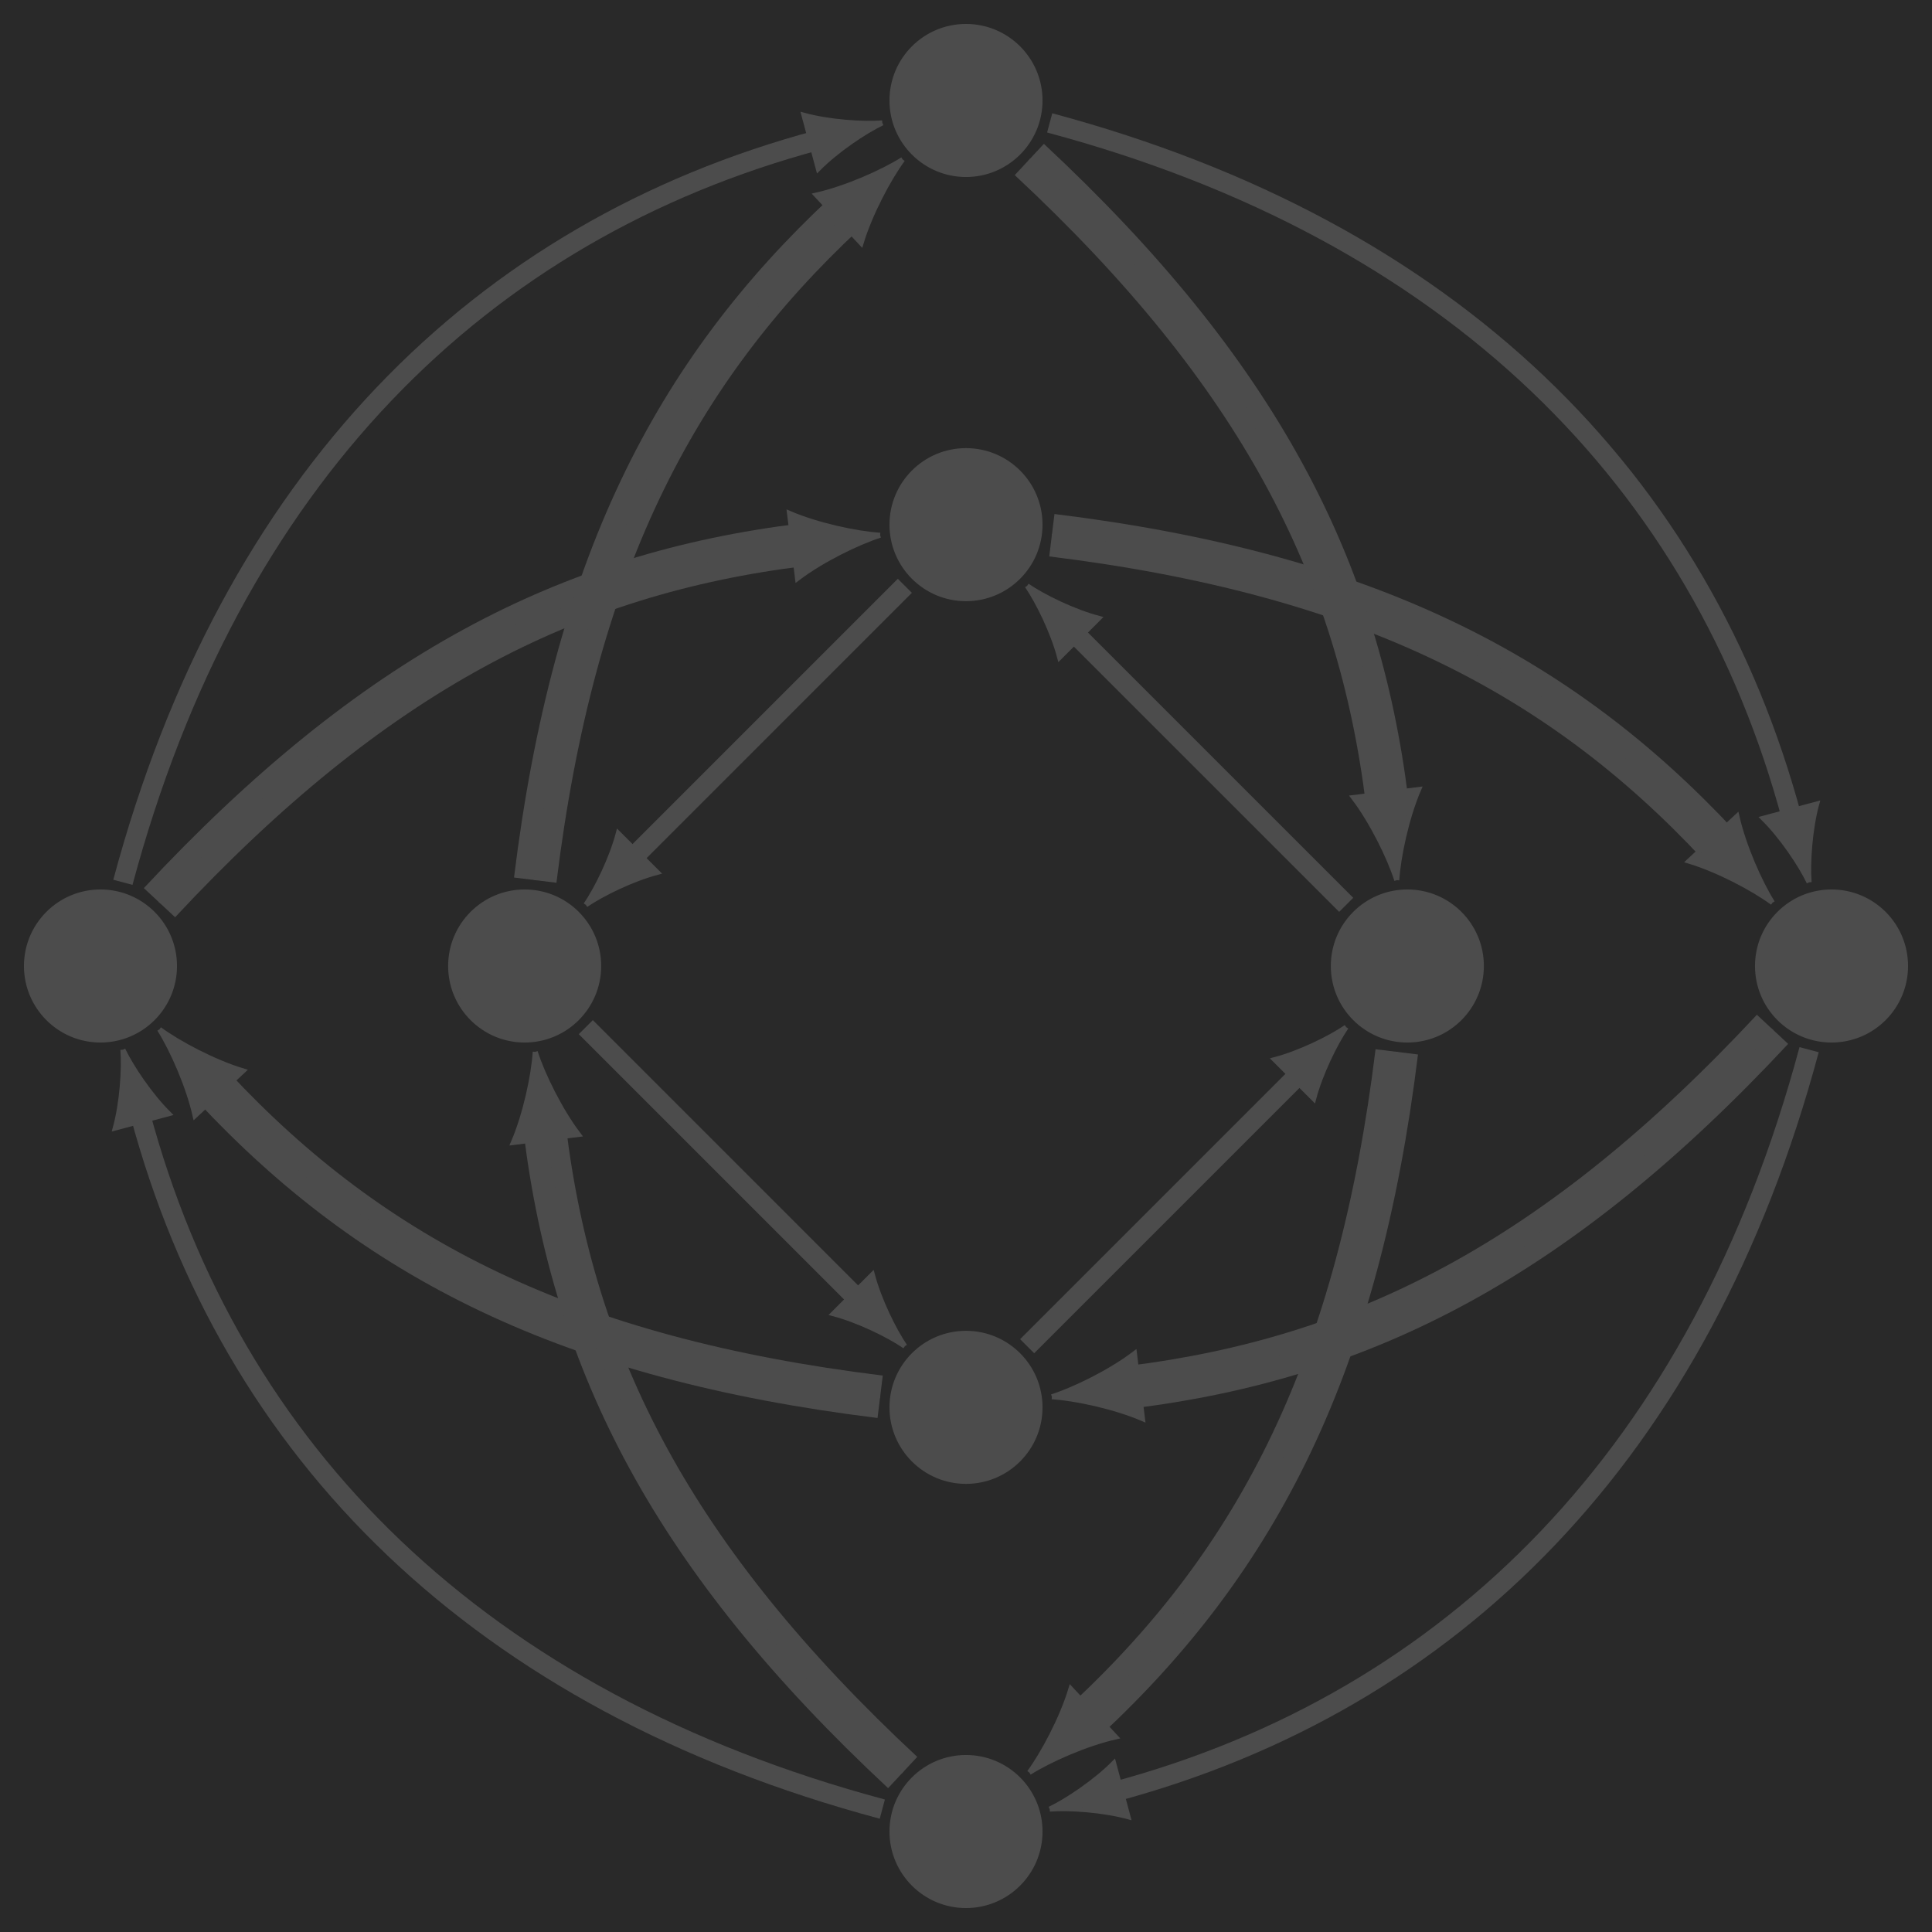
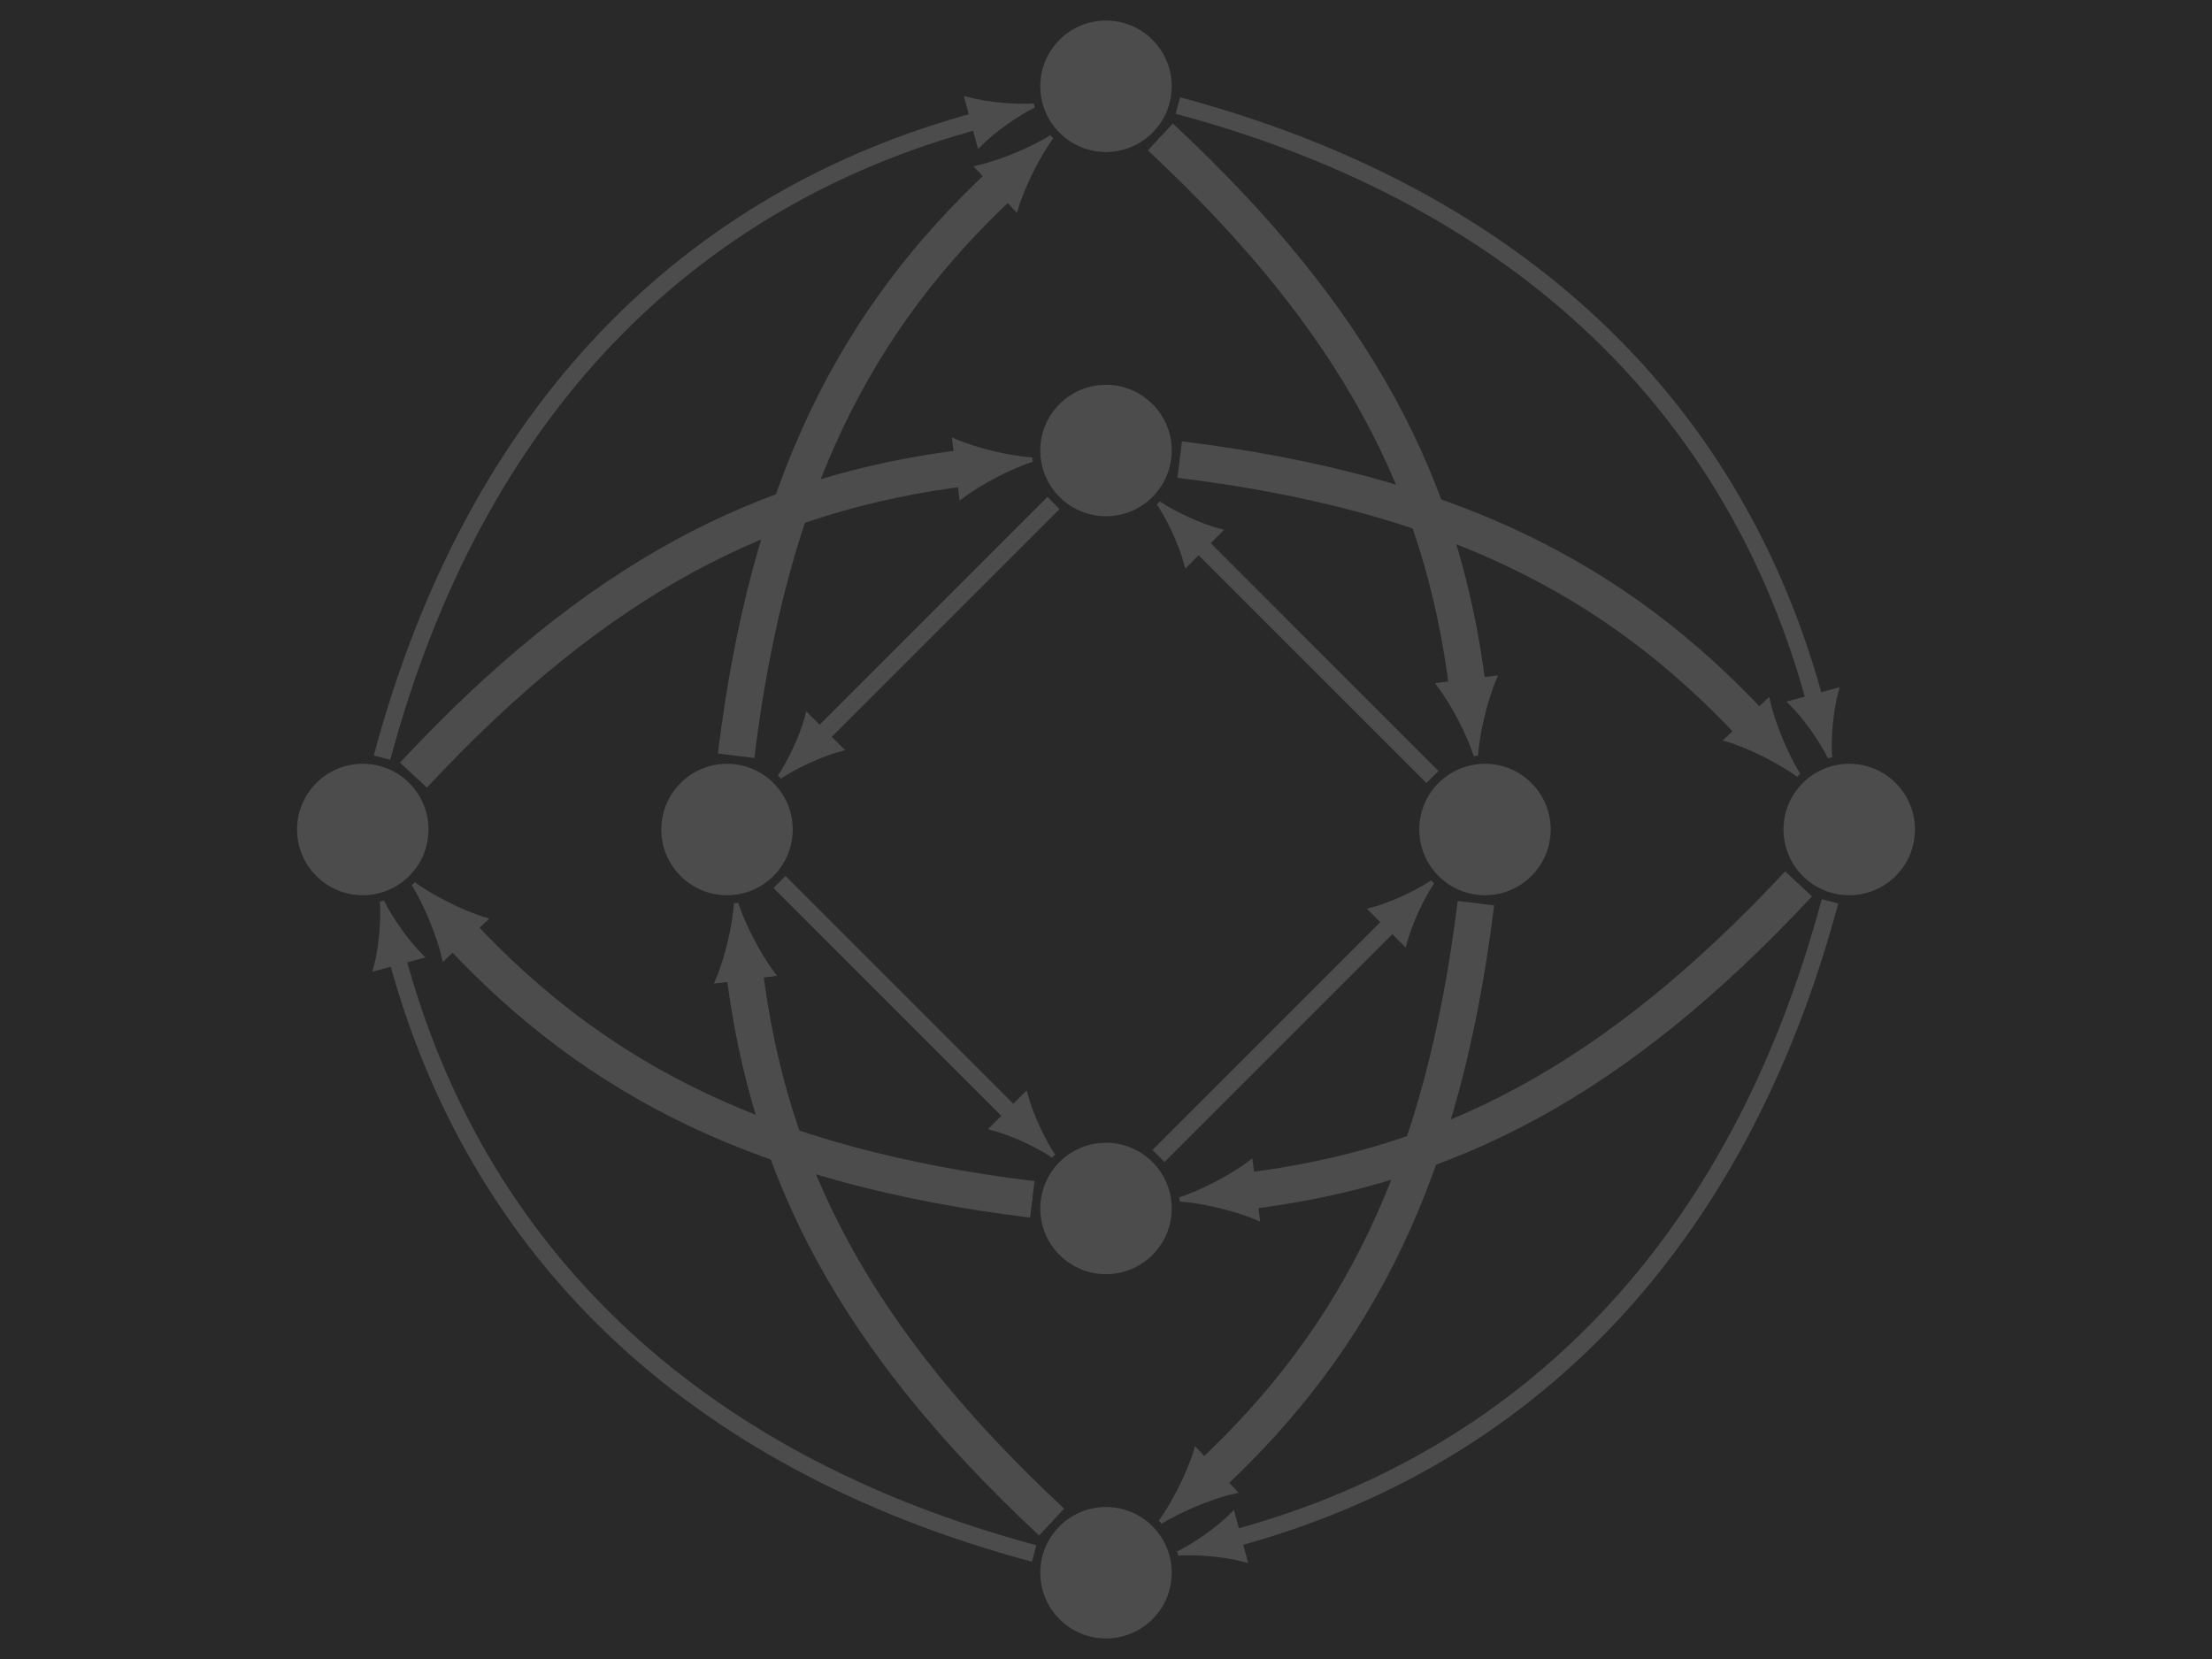
- <svg xmlns="http://www.w3.org/2000/svg" width="1200" height="1200" id="svg3244" version="1.1">
+ <svg xmlns="http://www.w3.org/2000/svg" width="1600" height="1200" id="svg3244" version="1.1">
  <defs id="defs3246" />
  <g id="layer2" transform="translate(0,176)">
-     <rect style="fill:#292929;fill-opacity:1;fill-rule:evenodd;stroke:#000000;stroke-width:1.202px;stroke-linecap:butt;stroke-linejoin:miter;stroke-opacity:1" id="rect3222" width="1323.278" height="1282.612" x="-46.11" y="-234.683" />
+     <rect style="fill:#292929;fill-opacity:1;fill-rule:evenodd;stroke:#000000;stroke-width:1.371px;stroke-linecap:butt;stroke-linejoin:miter;stroke-opacity:1" id="rect3222" width="1722.37" height="1282.443" x="-61.185" y="-234.599" />
  </g>
  <g id="layer1" transform="translate(0,775)">
-     <g transform="matrix(3.098176,0,0,-3.098176,-445.8606,1306.969)" id="g4053" style="stroke:#4c4c4c;stroke-opacity:1">
+     <g transform="matrix(3.098176,0,0,-3.098176,-245.8606,1306.969)" id="g4053" style="stroke:#4c4c4c;stroke-opacity:1">
      <g transform="translate(337.573,651.856)" id="g4055" style="stroke:#4c4c4c;stroke-opacity:1">
        <g id="g4057" style="stroke:#4c4c4c;stroke-opacity:1">
          <g id="g4059" style="stroke:#4c4c4c;stroke-opacity:1">
            <g id="g4061" style="stroke:#4c4c4c;stroke-opacity:1">
              <g id="g4063" style="stroke:#4c4c4c;stroke-opacity:1">
                <path id="path4065" style="fill:#4c4c4c;fill-opacity:1;fill-rule:nonzero;stroke:#4c4c4c;stroke-width:0.797;stroke-linecap:butt;stroke-linejoin:miter;stroke-miterlimit:10;stroke-opacity:1;stroke-dasharray:none" d="M 14.944,0 C 14.944,8.254 8.254,14.944 0,14.944 -8.254,14.944 -14.944,8.254 -14.944,0 c 0,-8.254 6.691,-14.944 14.944,-14.944 8.254,0 14.944,6.691 14.944,14.944 z" />
              </g>
              <g transform="translate(-4.053,-2.317)" id="g4067" style="stroke:#4c4c4c;stroke-opacity:1">
                <g id="g4069" style="stroke:#4c4c4c;stroke-opacity:1">
                  <g transform="translate(-333.52,-649.539)" id="g4071" style="stroke:#4c4c4c;stroke-opacity:1">
                    <g transform="translate(333.52,649.539)" id="g4077" style="stroke:#4c4c4c;stroke-opacity:1" />
                  </g>
                </g>
                <g transform="translate(4.053,2.317)" id="g4079" style="stroke:#4c4c4c;stroke-opacity:1" />
              </g>
            </g>
            <g id="g4081" style="stroke:#4c4c4c;stroke-opacity:1">
              <g id="g4083" style="stroke:#4c4c4c;stroke-opacity:1">
                <path id="path4085" style="fill:#4c4c4c;fill-opacity:1;fill-rule:nonzero;stroke:#4c4c4c;stroke-width:0.797;stroke-linecap:butt;stroke-linejoin:miter;stroke-miterlimit:10;stroke-opacity:1;stroke-dasharray:none" d="m 14.944,-85.04 c 0,8.254 -6.691,14.944 -14.944,14.944 -8.254,0 -14.944,-6.691 -14.944,-14.944 0,-8.254 6.691,-14.944 14.944,-14.944 8.254,0 14.944,6.691 14.944,14.944 z" />
              </g>
              <g transform="translate(-2.491,-88.25)" id="g4087" style="stroke:#4c4c4c;stroke-opacity:1">
                <g id="g4089" style="stroke:#4c4c4c;stroke-opacity:1">
                  <g transform="translate(-335.082,-563.606)" id="g4091" style="stroke:#4c4c4c;stroke-opacity:1">
                    <g transform="translate(335.082,563.606)" id="g4097" style="stroke:#4c4c4c;stroke-opacity:1" />
                  </g>
                </g>
                <g transform="translate(2.491,88.25)" id="g4099" style="stroke:#4c4c4c;stroke-opacity:1" />
              </g>
            </g>
            <g id="g4101" style="stroke:#4c4c4c;stroke-opacity:1">
              <g id="g4103" style="stroke:#4c4c4c;stroke-opacity:1">
                <path id="path4105" style="fill:#4c4c4c;fill-opacity:1;fill-rule:nonzero;stroke:#4c4c4c;stroke-width:0.797;stroke-linecap:butt;stroke-linejoin:miter;stroke-miterlimit:10;stroke-opacity:1;stroke-dasharray:none" d="m -73.535,-173.52 c 0,8.254 -6.691,14.944 -14.944,14.944 -8.254,0 -14.944,-6.691 -14.944,-14.944 0,-8.254 6.691,-14.944 14.944,-14.944 8.254,0 14.944,6.691 14.944,14.944 z" />
              </g>
              <g transform="translate(-90.195,-176.804)" id="g4107" style="stroke:#4c4c4c;stroke-opacity:1">
                <g id="g4109" style="stroke:#4c4c4c;stroke-opacity:1">
                  <g transform="translate(-247.378,-475.052)" id="g4111" style="stroke:#4c4c4c;stroke-opacity:1">
                    <g transform="translate(247.378,475.052)" id="g4117" style="stroke:#4c4c4c;stroke-opacity:1" />
                  </g>
                </g>
                <g transform="translate(90.195,176.804)" id="g4119" style="stroke:#4c4c4c;stroke-opacity:1" />
              </g>
            </g>
            <g id="g4121" style="stroke:#4c4c4c;stroke-opacity:1">
              <g id="g4123" style="stroke:#4c4c4c;stroke-opacity:1">
                <path id="path4125" style="fill:#4c4c4c;fill-opacity:1;fill-rule:nonzero;stroke:#4c4c4c;stroke-width:0.797;stroke-linecap:butt;stroke-linejoin:miter;stroke-miterlimit:10;stroke-opacity:1;stroke-dasharray:none" d="m -158.576,-173.52 c 0,8.254 -6.691,14.944 -14.944,14.944 -8.254,0 -14.944,-6.691 -14.944,-14.944 0,-8.254 6.691,-14.944 14.944,-14.944 8.254,0 14.944,6.691 14.944,14.944 z" />
              </g>
              <g transform="translate(-178.089,-176.604)" id="g4127" style="stroke:#4c4c4c;stroke-opacity:1">
                <g id="g4129" style="stroke:#4c4c4c;stroke-opacity:1">
                  <g transform="translate(-159.484,-475.252)" id="g4131" style="stroke:#4c4c4c;stroke-opacity:1">
                    <g transform="translate(159.484,475.252)" id="g4141" style="stroke:#4c4c4c;stroke-opacity:1" />
                  </g>
                </g>
                <g transform="translate(178.089,176.604)" id="g4143" style="stroke:#4c4c4c;stroke-opacity:1" />
              </g>
            </g>
            <g id="g4145" style="stroke:#4c4c4c;stroke-opacity:1">
              <g id="g4147" style="stroke:#4c4c4c;stroke-opacity:1">
                <path id="path4149" style="fill:#4c4c4c;fill-opacity:1;fill-rule:nonzero;stroke:#4c4c4c;stroke-width:0.797;stroke-linecap:butt;stroke-linejoin:miter;stroke-miterlimit:10;stroke-opacity:1;stroke-dasharray:none" d="m 14.944,-262 c 0,8.254 -6.691,14.944 -14.944,14.944 -8.254,0 -14.944,-6.691 -14.944,-14.944 0,-8.254 6.691,-14.944 14.944,-14.944 8.254,0 14.944,6.691 14.944,14.944 z" />
              </g>
              <g transform="translate(-3.951,-266.051)" id="g4151" style="stroke:#4c4c4c;stroke-opacity:1">
                <g id="g4153" style="stroke:#4c4c4c;stroke-opacity:1">
                  <g transform="translate(-333.622,-385.805)" id="g4155" style="stroke:#4c4c4c;stroke-opacity:1">
                    <g transform="translate(333.622,385.805)" id="g4165" style="stroke:#4c4c4c;stroke-opacity:1" />
                  </g>
                </g>
                <g transform="translate(3.951,266.051)" id="g4167" style="stroke:#4c4c4c;stroke-opacity:1" />
              </g>
            </g>
            <g id="g4169" style="stroke:#4c4c4c;stroke-opacity:1">
              <g id="g4171" style="stroke:#4c4c4c;stroke-opacity:1">
                <path id="path4173" style="fill:#4c4c4c;fill-opacity:1;fill-rule:nonzero;stroke:#4c4c4c;stroke-width:0.797;stroke-linecap:butt;stroke-linejoin:miter;stroke-miterlimit:10;stroke-opacity:1;stroke-dasharray:none" d="m 14.944,-347.04 c 0,8.254 -6.691,14.944 -14.944,14.944 -8.254,0 -14.944,-6.691 -14.944,-14.944 0,-8.254 6.691,-14.944 14.944,-14.944 8.254,0 14.944,6.691 14.944,14.944 z" />
              </g>
              <g transform="translate(-4.053,-349.353)" id="g4175" style="stroke:#4c4c4c;stroke-opacity:1">
                <g id="g4177" style="stroke:#4c4c4c;stroke-opacity:1">
                  <g transform="translate(-333.52,-302.503)" id="g4179" style="stroke:#4c4c4c;stroke-opacity:1">
                    <g transform="translate(333.52,302.503)" id="g4185" style="stroke:#4c4c4c;stroke-opacity:1" />
                  </g>
                </g>
                <g transform="translate(4.053,349.353)" id="g4187" style="stroke:#4c4c4c;stroke-opacity:1" />
              </g>
            </g>
            <g id="g4189" style="stroke:#4c4c4c;stroke-opacity:1">
              <g id="g4191" style="stroke:#4c4c4c;stroke-opacity:1">
                <path id="path4193" style="fill:#4c4c4c;fill-opacity:1;fill-rule:nonzero;stroke:#4c4c4c;stroke-width:0.797;stroke-linecap:butt;stroke-linejoin:miter;stroke-miterlimit:10;stroke-opacity:1;stroke-dasharray:none" d="m 103.424,-173.52 c 0,8.254 -6.691,14.944 -14.944,14.944 -8.254,0 -14.944,-6.691 -14.944,-14.944 0,-8.254 6.691,-14.944 14.944,-14.944 8.254,0 14.944,6.691 14.944,14.944 z" />
              </g>
              <g transform="translate(84.527,-177.573)" id="g4195" style="stroke:#4c4c4c;stroke-opacity:1">
                <g id="g4197" style="stroke:#4c4c4c;stroke-opacity:1">
                  <g transform="translate(-422.1,-474.283)" id="g4199" style="stroke:#4c4c4c;stroke-opacity:1">
                    <g transform="translate(422.1,474.283)" id="g4209" style="stroke:#4c4c4c;stroke-opacity:1" />
                  </g>
                </g>
                <g transform="translate(-84.527,177.573)" id="g4211" style="stroke:#4c4c4c;stroke-opacity:1" />
              </g>
            </g>
            <g id="g4213" style="stroke:#4c4c4c;stroke-opacity:1">
              <g id="g4215" style="stroke:#4c4c4c;stroke-opacity:1">
                <path id="path4217" style="fill:#4c4c4c;fill-opacity:1;fill-rule:nonzero;stroke:#4c4c4c;stroke-width:0.797;stroke-linecap:butt;stroke-linejoin:miter;stroke-miterlimit:10;stroke-opacity:1;stroke-dasharray:none" d="m 188.464,-173.52 c 0,8.254 -6.691,14.944 -14.944,14.944 -8.254,0 -14.944,-6.691 -14.944,-14.944 0,-8.254 6.691,-14.944 14.944,-14.944 8.254,0 14.944,6.691 14.944,14.944 z" />
              </g>
              <g transform="translate(171.181,-175.835)" id="g4219" style="stroke:#4c4c4c;stroke-opacity:1">
                <g id="g4221" style="stroke:#4c4c4c;stroke-opacity:1">
                  <g transform="translate(-508.754,-476.021)" id="g4223" style="stroke:#4c4c4c;stroke-opacity:1">
                    <g transform="translate(508.754,476.021)" id="g4229" style="stroke:#4c4c4c;stroke-opacity:1" />
                  </g>
                </g>
                <g transform="translate(-171.181,175.835)" id="g4231" style="stroke:#4c4c4c;stroke-opacity:1" />
              </g>
            </g>
            <g id="g4233" style="stroke:#4c4c4c;stroke-opacity:1">
              <g id="g4235" style="stroke:#4c4c4c;stroke-opacity:1">
                <path id="path4237" style="fill:none;stroke:#4c4c4c;stroke-width:3.985;stroke-linecap:butt;stroke-linejoin:miter;stroke-miterlimit:10;stroke-opacity:1;stroke-dasharray:none" d="m -169.025,-156.743 c 21.653,80.809 71.439,130.595 139.404,148.806" />
                <g transform="matrix(0.96782,0.25932,-0.25932,0.96782,-29.62077,-7.93675)" id="g4239" style="stroke:#4c4c4c;stroke-opacity:1">
                  <g id="g4241" style="stroke:#4c4c4c;stroke-opacity:1">
                    <path id="path4243" style="fill:#4c4c4c;fill-opacity:1;fill-rule:nonzero;stroke:#4c4c4c;stroke-opacity:1" d="M 13.271,0 C 9.338,0.737 2.949,2.949 -1.474,5.529 l 0,-11.059 C 2.949,-2.949 9.338,-0.737 13.271,0" />
                  </g>
                </g>
                <g id="g4245" style="stroke:#4c4c4c;stroke-opacity:1">
                  <g transform="translate(-109.594,-58.612)" id="g4247" style="stroke:#4c4c4c;stroke-opacity:1">
                    <g id="g4249" style="stroke:#4c4c4c;stroke-opacity:1" />
                    <g transform="translate(109.594,58.612)" id="g4251" style="stroke:#4c4c4c;stroke-opacity:1" />
                  </g>
                </g>
              </g>
              <g id="g4253" style="stroke:#4c4c4c;stroke-opacity:1">
                <path id="path4255" style="fill:none;stroke:#4c4c4c;stroke-width:3.985;stroke-linecap:butt;stroke-linejoin:miter;stroke-miterlimit:10;stroke-opacity:1;stroke-dasharray:none" d="M 16.777,-4.495 C 97.586,-26.148 147.372,-75.934 165.583,-143.899" />
                <g transform="matrix(0.25932,-0.96782,0.96782,0.25932,165.5832,-143.8992)" id="g4257" style="stroke:#4c4c4c;stroke-opacity:1">
                  <g id="g4259" style="stroke:#4c4c4c;stroke-opacity:1">
                    <path id="path4261" style="fill:#4c4c4c;fill-opacity:1;fill-rule:nonzero;stroke:#4c4c4c;stroke-opacity:1" d="M 13.271,0 C 9.338,0.737 2.949,2.949 -1.474,5.529 l 0,-11.059 C 2.949,-2.949 9.338,-0.737 13.271,0" />
                  </g>
                </g>
                <g id="g4263" style="stroke:#4c4c4c;stroke-opacity:1">
                  <g transform="translate(120.219,-58.612)" id="g4265" style="stroke:#4c4c4c;stroke-opacity:1">
                    <g id="g4267" style="stroke:#4c4c4c;stroke-opacity:1" />
                    <g transform="translate(-120.219,58.612)" id="g4269" style="stroke:#4c4c4c;stroke-opacity:1" />
                  </g>
                </g>
              </g>
              <g id="g4271" style="stroke:#4c4c4c;stroke-opacity:1">
                <path id="path4273" style="fill:none;stroke:#4c4c4c;stroke-width:3.985;stroke-linecap:butt;stroke-linejoin:miter;stroke-miterlimit:10;stroke-opacity:1;stroke-dasharray:none" d="M 169.025,-190.297 C 147.372,-271.106 97.586,-320.892 29.621,-339.103" />
                <g transform="matrix(-0.96782,-0.25932,0.25932,-0.96782,29.62077,-339.1033)" id="g4275" style="stroke:#4c4c4c;stroke-opacity:1">
                  <g id="g4277" style="stroke:#4c4c4c;stroke-opacity:1">
                    <path id="path4279" style="fill:#4c4c4c;fill-opacity:1;fill-rule:nonzero;stroke:#4c4c4c;stroke-opacity:1" d="M 13.271,0 C 9.338,0.737 2.949,2.949 -1.474,5.529 l 0,-11.059 C 2.949,-2.949 9.338,-0.737 13.271,0" />
                  </g>
                </g>
                <g id="g4281" style="stroke:#4c4c4c;stroke-opacity:1">
                  <g transform="translate(120.219,-288.425)" id="g4283" style="stroke:#4c4c4c;stroke-opacity:1">
                    <g id="g4285" style="stroke:#4c4c4c;stroke-opacity:1" />
                    <g transform="translate(-120.219,288.425)" id="g4287" style="stroke:#4c4c4c;stroke-opacity:1" />
                  </g>
                </g>
              </g>
              <g id="g4289" style="stroke:#4c4c4c;stroke-opacity:1">
                <path id="path4291" style="fill:none;stroke:#4c4c4c;stroke-width:3.985;stroke-linecap:butt;stroke-linejoin:miter;stroke-miterlimit:10;stroke-opacity:1;stroke-dasharray:none" d="m -16.777,-342.545 c -80.809,21.653 -130.595,71.439 -148.806,139.404" />
                <g transform="matrix(-0.25932,0.96782,-0.96782,-0.25932,-165.5832,-203.1408)" id="g4293" style="stroke:#4c4c4c;stroke-opacity:1">
                  <g id="g4295" style="stroke:#4c4c4c;stroke-opacity:1">
                    <path id="path4297" style="fill:#4c4c4c;fill-opacity:1;fill-rule:nonzero;stroke:#4c4c4c;stroke-opacity:1" d="M 13.271,0 C 9.338,0.737 2.949,2.949 -1.474,5.529 l 0,-11.059 C 2.949,-2.949 9.338,-0.737 13.271,0" />
                  </g>
                </g>
                <g id="g4299" style="stroke:#4c4c4c;stroke-opacity:1">
                  <g transform="translate(-109.594,-288.425)" id="g4301" style="stroke:#4c4c4c;stroke-opacity:1">
                    <g id="g4303" style="stroke:#4c4c4c;stroke-opacity:1" />
                    <g transform="translate(109.594,288.425)" id="g4305" style="stroke:#4c4c4c;stroke-opacity:1" />
                  </g>
                </g>
              </g>
              <g id="g4307" style="stroke:#4c4c4c;stroke-opacity:1">
                <path id="path4309" style="fill:none;stroke:#4c4c4c;stroke-width:3.985;stroke-linecap:butt;stroke-linejoin:miter;stroke-miterlimit:10;stroke-opacity:1;stroke-dasharray:none" d="m -12.259,-97.298 -54.578,-54.58" />
                <g transform="matrix(-0.70714,-0.7071,0.7071,-0.70714,-66.83733,-151.8785)" id="g4311" style="stroke:#4c4c4c;stroke-opacity:1">
                  <g id="g4313" style="stroke:#4c4c4c;stroke-opacity:1">
                    <path id="path4315" style="fill:#4c4c4c;fill-opacity:1;fill-rule:nonzero;stroke:#4c4c4c;stroke-opacity:1" d="M 13.271,0 C 9.338,0.737 2.949,2.949 -1.474,5.529 l 0,-11.059 C 2.949,-2.949 9.338,-0.737 13.271,0" />
                  </g>
                </g>
                <g id="g4317" style="stroke:#4c4c4c;stroke-opacity:1">
                  <g transform="translate(-38.927,-129.279)" id="g4319" style="stroke:#4c4c4c;stroke-opacity:1">
                    <g id="g4321" style="stroke:#4c4c4c;stroke-opacity:1" />
                    <g transform="translate(38.927,129.279)" id="g4323" style="stroke:#4c4c4c;stroke-opacity:1" />
                  </g>
                </g>
              </g>
              <g id="g4325" style="stroke:#4c4c4c;stroke-opacity:1">
                <path id="path4327" style="fill:none;stroke:#4c4c4c;stroke-width:3.985;stroke-linecap:butt;stroke-linejoin:miter;stroke-miterlimit:10;stroke-opacity:1;stroke-dasharray:none" d="m -76.221,-185.778 54.578,-54.58" />
                <g transform="matrix(0.70714,-0.7071,0.7071,0.70714,-21.64221,-240.358)" id="g4329" style="stroke:#4c4c4c;stroke-opacity:1">
                  <g id="g4331" style="stroke:#4c4c4c;stroke-opacity:1">
                    <path id="path4333" style="fill:#4c4c4c;fill-opacity:1;fill-rule:nonzero;stroke:#4c4c4c;stroke-opacity:1" d="M 13.271,0 C 9.338,0.737 2.949,2.949 -1.474,5.529 l 0,-11.059 C 2.949,-2.949 9.338,-0.737 13.271,0" />
                  </g>
                </g>
                <g id="g4335" style="stroke:#4c4c4c;stroke-opacity:1">
                  <g transform="translate(-38.926,-217.757)" id="g4337" style="stroke:#4c4c4c;stroke-opacity:1">
                    <g id="g4339" style="stroke:#4c4c4c;stroke-opacity:1" />
                    <g transform="translate(38.926,217.757)" id="g4341" style="stroke:#4c4c4c;stroke-opacity:1" />
                  </g>
                </g>
              </g>
              <g id="g4343" style="stroke:#4c4c4c;stroke-opacity:1">
                <path id="path4345" style="fill:none;stroke:#4c4c4c;stroke-width:3.985;stroke-linecap:butt;stroke-linejoin:miter;stroke-miterlimit:10;stroke-opacity:1;stroke-dasharray:none" d="m 12.259,-249.742 54.578,54.58" />
                <g transform="matrix(0.70714,0.7071,-0.7071,0.70714,66.83733,-195.1615)" id="g4347" style="stroke:#4c4c4c;stroke-opacity:1">
                  <g id="g4349" style="stroke:#4c4c4c;stroke-opacity:1">
                    <path id="path4351" style="fill:#4c4c4c;fill-opacity:1;fill-rule:nonzero;stroke:#4c4c4c;stroke-opacity:1" d="M 13.271,0 C 9.338,0.737 2.949,2.949 -1.474,5.529 l 0,-11.059 C 2.949,-2.949 9.338,-0.737 13.271,0" />
                  </g>
                </g>
                <g id="g4353" style="stroke:#4c4c4c;stroke-opacity:1">
                  <g transform="translate(49.552,-217.757)" id="g4355" style="stroke:#4c4c4c;stroke-opacity:1">
                    <g id="g4357" style="stroke:#4c4c4c;stroke-opacity:1" />
                    <g transform="translate(-49.552,217.757)" id="g4359" style="stroke:#4c4c4c;stroke-opacity:1" />
                  </g>
                </g>
              </g>
              <g id="g4361" style="stroke:#4c4c4c;stroke-opacity:1">
                <path id="path4363" style="fill:none;stroke:#4c4c4c;stroke-width:3.985;stroke-linecap:butt;stroke-linejoin:miter;stroke-miterlimit:10;stroke-opacity:1;stroke-dasharray:none" d="m 76.221,-161.262 -54.578,54.58" />
                <g transform="matrix(-0.70714,0.7071,-0.7071,-0.70714,21.64221,-106.682)" id="g4365" style="stroke:#4c4c4c;stroke-opacity:1">
                  <g id="g4367" style="stroke:#4c4c4c;stroke-opacity:1">
                    <path id="path4369" style="fill:#4c4c4c;fill-opacity:1;fill-rule:nonzero;stroke:#4c4c4c;stroke-opacity:1" d="M 13.271,0 C 9.338,0.737 2.949,2.949 -1.474,5.529 l 0,-11.059 C 2.949,-2.949 9.338,-0.737 13.271,0" />
                  </g>
                </g>
                <g id="g4371" style="stroke:#4c4c4c;stroke-opacity:1">
                  <g transform="translate(49.552,-129.279)" id="g4373" style="stroke:#4c4c4c;stroke-opacity:1">
                    <g id="g4375" style="stroke:#4c4c4c;stroke-opacity:1" />
                    <g transform="translate(-49.552,129.279)" id="g4377" style="stroke:#4c4c4c;stroke-opacity:1" />
                  </g>
                </g>
              </g>
              <g id="g4379" style="stroke:#4c4c4c;stroke-opacity:1">
                <g id="g4381" style="stroke:#4c4c4c;stroke-opacity:1">
                  <path id="path4383" style="fill:none;stroke:#4c4c4c;stroke-width:8.568;stroke-linecap:butt;stroke-linejoin:miter;stroke-miterlimit:10;stroke-opacity:1;stroke-dasharray:none" d="m -161.69,-160.826 c 42.922,46.055 81.992,65.977 128.845,71.743" />
                  <g id="g4385" style="stroke:#4c4c4c;stroke-opacity:1">
                    <path id="path4387" style="fill:none;stroke:#4c4c4c;stroke-width:0.598;stroke-linecap:butt;stroke-linejoin:miter;stroke-miterlimit:10;stroke-opacity:1;stroke-dasharray:none" d="m -161.69,-160.826 c 42.922,46.055 81.992,65.977 128.845,71.743" />
                  </g>
                  <g transform="matrix(0.99287,0.12218,-0.12218,0.99287,-32.84486,-89.0826)" id="g4389" style="stroke:#4c4c4c;stroke-opacity:1">
                    <g id="g4391" style="stroke:#4c4c4c;stroke-opacity:1">
                      <path id="path4393" style="fill:#4c4c4c;fill-opacity:1;fill-rule:nonzero;stroke:#4c4c4c;stroke-opacity:1" d="M 15.745,0 C 11.08,0.875 3.499,3.499 -1.749,6.561 l 0,-13.121 C 3.499,-3.499 11.08,-0.875 15.745,0" />
                    </g>
                  </g>
                </g>
                <g id="g4395" style="stroke:#4c4c4c;stroke-opacity:1">
                  <g transform="translate(-91.396,-109.756)" id="g4397" style="stroke:#4c4c4c;stroke-opacity:1">
                    <g id="g4399" style="stroke:#4c4c4c;stroke-opacity:1" />
                    <g transform="translate(91.396,109.756)" id="g4401" style="stroke:#4c4c4c;stroke-opacity:1" />
                  </g>
                </g>
              </g>
              <g id="g4403" style="stroke:#4c4c4c;stroke-opacity:1">
                <g id="g4405" style="stroke:#4c4c4c;stroke-opacity:1">
                  <path id="path4407" style="fill:none;stroke:#4c4c4c;stroke-width:8.568;stroke-linecap:butt;stroke-linejoin:miter;stroke-miterlimit:10;stroke-opacity:1;stroke-dasharray:none" d="m 17.212,-87.159 c 62.485,-7.69 101.556,-27.612 133.732,-62.137" />
                  <g id="g4409" style="stroke:#4c4c4c;stroke-opacity:1">
                    <path id="path4411" style="fill:none;stroke:#4c4c4c;stroke-width:0.598;stroke-linecap:butt;stroke-linejoin:miter;stroke-miterlimit:10;stroke-opacity:1;stroke-dasharray:none" d="m 17.212,-87.159 c 62.485,-7.69 101.556,-27.612 133.732,-62.137" />
                  </g>
                  <g transform="matrix(0.68248,-0.73227,0.73227,0.68248,150.9436,-149.2961)" id="g4413" style="stroke:#4c4c4c;stroke-opacity:1">
                    <g id="g4415" style="stroke:#4c4c4c;stroke-opacity:1">
                      <path id="path4417" style="fill:#4c4c4c;fill-opacity:1;fill-rule:nonzero;stroke:#4c4c4c;stroke-opacity:1" d="M 15.745,0 C 11.08,0.875 3.499,3.499 -1.749,6.561 l 0,-13.121 C 3.499,-3.499 11.08,-0.875 15.745,0" />
                    </g>
                  </g>
                </g>
                <g id="g4419" style="stroke:#4c4c4c;stroke-opacity:1">
                  <g transform="translate(102.021,-109.756)" id="g4421" style="stroke:#4c4c4c;stroke-opacity:1">
                    <g id="g4423" style="stroke:#4c4c4c;stroke-opacity:1" />
                    <g transform="translate(-102.021,109.756)" id="g4425" style="stroke:#4c4c4c;stroke-opacity:1" />
                  </g>
                </g>
              </g>
              <g id="g4427" style="stroke:#4c4c4c;stroke-opacity:1">
                <g id="g4429" style="stroke:#4c4c4c;stroke-opacity:1">
                  <path id="path4431" style="fill:none;stroke:#4c4c4c;stroke-width:8.568;stroke-linecap:butt;stroke-linejoin:miter;stroke-miterlimit:10;stroke-opacity:1;stroke-dasharray:none" d="m 161.69,-186.214 c -42.922,-46.055 -81.992,-65.977 -128.845,-71.743" />
                  <g id="g4433" style="stroke:#4c4c4c;stroke-opacity:1">
                    <path id="path4435" style="fill:none;stroke:#4c4c4c;stroke-width:0.598;stroke-linecap:butt;stroke-linejoin:miter;stroke-miterlimit:10;stroke-opacity:1;stroke-dasharray:none" d="m 161.69,-186.214 c -42.922,-46.055 -81.992,-65.977 -128.845,-71.743" />
                  </g>
                  <g transform="matrix(-0.99287,-0.12218,0.12218,-0.99287,32.84486,-257.9574)" id="g4437" style="stroke:#4c4c4c;stroke-opacity:1">
                    <g id="g4439" style="stroke:#4c4c4c;stroke-opacity:1">
                      <path id="path4441" style="fill:#4c4c4c;fill-opacity:1;fill-rule:nonzero;stroke:#4c4c4c;stroke-opacity:1" d="M 15.745,0 C 11.08,0.875 3.499,3.499 -1.749,6.561 l 0,-13.121 C 3.499,-3.499 11.08,-0.875 15.745,0" />
                    </g>
                  </g>
                </g>
                <g id="g4443" style="stroke:#4c4c4c;stroke-opacity:1">
                  <g transform="translate(102.021,-237.28)" id="g4445" style="stroke:#4c4c4c;stroke-opacity:1">
                    <g id="g4447" style="stroke:#4c4c4c;stroke-opacity:1" />
                    <g transform="translate(-102.021,237.28)" id="g4449" style="stroke:#4c4c4c;stroke-opacity:1" />
                  </g>
                </g>
              </g>
              <g id="g4451" style="stroke:#4c4c4c;stroke-opacity:1">
                <g id="g4453" style="stroke:#4c4c4c;stroke-opacity:1">
                  <path id="path4455" style="fill:none;stroke:#4c4c4c;stroke-width:8.568;stroke-linecap:butt;stroke-linejoin:miter;stroke-miterlimit:10;stroke-opacity:1;stroke-dasharray:none" d="m -17.212,-259.881 c -62.485,7.69 -101.556,27.612 -133.732,62.137" />
                  <g id="g4457" style="stroke:#4c4c4c;stroke-opacity:1">
                    <path id="path4459" style="fill:none;stroke:#4c4c4c;stroke-width:0.598;stroke-linecap:butt;stroke-linejoin:miter;stroke-miterlimit:10;stroke-opacity:1;stroke-dasharray:none" d="m -17.212,-259.881 c -62.485,7.69 -101.556,27.612 -133.732,62.137" />
                  </g>
                  <g transform="matrix(-0.68248,0.73227,-0.73227,-0.68248,-150.9436,-197.7439)" id="g4461" style="stroke:#4c4c4c;stroke-opacity:1">
                    <g id="g4463" style="stroke:#4c4c4c;stroke-opacity:1">
                      <path id="path4465" style="fill:#4c4c4c;fill-opacity:1;fill-rule:nonzero;stroke:#4c4c4c;stroke-opacity:1" d="M 15.745,0 C 11.08,0.875 3.499,3.499 -1.749,6.561 l 0,-13.121 C 3.499,-3.499 11.08,-0.875 15.745,0" />
                    </g>
                  </g>
                </g>
                <g id="g4467" style="stroke:#4c4c4c;stroke-opacity:1">
                  <g transform="translate(-91.396,-237.28)" id="g4469" style="stroke:#4c4c4c;stroke-opacity:1">
                    <g id="g4471" style="stroke:#4c4c4c;stroke-opacity:1" />
                    <g transform="translate(91.396,237.28)" id="g4473" style="stroke:#4c4c4c;stroke-opacity:1" />
                  </g>
                </g>
              </g>
              <g id="g4475" style="stroke:#4c4c4c;stroke-opacity:1">
                <g id="g4477" style="stroke:#4c4c4c;stroke-opacity:1">
                  <path id="path4479" style="fill:none;stroke:#4c4c4c;stroke-width:8.568;stroke-linecap:butt;stroke-linejoin:miter;stroke-miterlimit:10;stroke-opacity:1;stroke-dasharray:none" d="M 12.694,-11.83 C 58.749,-54.753 78.671,-93.823 84.437,-140.675" />
                  <g id="g4481" style="stroke:#4c4c4c;stroke-opacity:1">
                    <path id="path4483" style="fill:none;stroke:#4c4c4c;stroke-width:0.598;stroke-linecap:butt;stroke-linejoin:miter;stroke-miterlimit:10;stroke-opacity:1;stroke-dasharray:none" d="M 12.694,-11.83 C 58.749,-54.753 78.671,-93.823 84.437,-140.675" />
                  </g>
                  <g transform="matrix(0.12218,-0.99287,0.99287,0.12218,84.43741,-140.6751)" id="g4485" style="stroke:#4c4c4c;stroke-opacity:1">
                    <g id="g4487" style="stroke:#4c4c4c;stroke-opacity:1">
                      <path id="path4489" style="fill:#4c4c4c;fill-opacity:1;fill-rule:nonzero;stroke:#4c4c4c;stroke-opacity:1" d="M 15.745,0 C 11.08,0.875 3.499,3.499 -1.749,6.561 l 0,-13.121 C 3.499,-3.499 11.08,-0.875 15.745,0" />
                    </g>
                  </g>
                </g>
                <g id="g4491" style="stroke:#4c4c4c;stroke-opacity:1">
                  <g transform="translate(69.074,-76.81)" id="g4493" style="stroke:#4c4c4c;stroke-opacity:1">
                    <g id="g4495" style="stroke:#4c4c4c;stroke-opacity:1" />
                    <g transform="translate(-69.074,76.81)" id="g4497" style="stroke:#4c4c4c;stroke-opacity:1" />
                  </g>
                </g>
              </g>
              <g id="g4499" style="stroke:#4c4c4c;stroke-opacity:1">
                <g id="g4501" style="stroke:#4c4c4c;stroke-opacity:1">
                  <path id="path4503" style="fill:none;stroke:#4c4c4c;stroke-width:8.568;stroke-linecap:butt;stroke-linejoin:miter;stroke-miterlimit:10;stroke-opacity:1;stroke-dasharray:none" d="M 86.361,-190.732 C 78.671,-253.217 58.749,-292.287 24.224,-324.464" />
                  <g id="g4505" style="stroke:#4c4c4c;stroke-opacity:1">
                    <path id="path4507" style="fill:none;stroke:#4c4c4c;stroke-width:0.598;stroke-linecap:butt;stroke-linejoin:miter;stroke-miterlimit:10;stroke-opacity:1;stroke-dasharray:none" d="M 86.361,-190.732 C 78.671,-253.217 58.749,-292.287 24.224,-324.464" />
                  </g>
                  <g transform="matrix(-0.73227,-0.68248,0.68248,-0.73227,24.22389,-324.4637)" id="g4509" style="stroke:#4c4c4c;stroke-opacity:1">
                    <g id="g4511" style="stroke:#4c4c4c;stroke-opacity:1">
                      <path id="path4513" style="fill:#4c4c4c;fill-opacity:1;fill-rule:nonzero;stroke:#4c4c4c;stroke-opacity:1" d="M 15.745,0 C 11.08,0.875 3.499,3.499 -1.749,6.561 l 0,-13.121 C 3.499,-3.499 11.08,-0.875 15.745,0" />
                    </g>
                  </g>
                </g>
                <g id="g4515" style="stroke:#4c4c4c;stroke-opacity:1">
                  <g transform="translate(69.074,-270.226)" id="g4517" style="stroke:#4c4c4c;stroke-opacity:1">
                    <g id="g4519" style="stroke:#4c4c4c;stroke-opacity:1" />
                    <g transform="translate(-69.074,270.226)" id="g4521" style="stroke:#4c4c4c;stroke-opacity:1" />
                  </g>
                </g>
              </g>
              <g id="g4523" style="stroke:#4c4c4c;stroke-opacity:1">
                <g id="g4525" style="stroke:#4c4c4c;stroke-opacity:1">
                  <path id="path4527" style="fill:none;stroke:#4c4c4c;stroke-width:8.568;stroke-linecap:butt;stroke-linejoin:miter;stroke-miterlimit:10;stroke-opacity:1;stroke-dasharray:none" d="m -12.694,-335.21 c -46.055,42.922 -65.977,81.992 -71.743,128.845" />
                  <g id="g4529" style="stroke:#4c4c4c;stroke-opacity:1">
                    <path id="path4531" style="fill:none;stroke:#4c4c4c;stroke-width:0.598;stroke-linecap:butt;stroke-linejoin:miter;stroke-miterlimit:10;stroke-opacity:1;stroke-dasharray:none" d="m -12.694,-335.21 c -46.055,42.922 -65.977,81.992 -71.743,128.845" />
                  </g>
                  <g transform="matrix(-0.12218,0.99287,-0.99287,-0.12218,-84.43741,-206.3649)" id="g4533" style="stroke:#4c4c4c;stroke-opacity:1">
                    <g id="g4535" style="stroke:#4c4c4c;stroke-opacity:1">
                      <path id="path4537" style="fill:#4c4c4c;fill-opacity:1;fill-rule:nonzero;stroke:#4c4c4c;stroke-opacity:1" d="M 15.745,0 C 11.08,0.875 3.499,3.499 -1.749,6.561 l 0,-13.121 C 3.499,-3.499 11.08,-0.875 15.745,0" />
                    </g>
                  </g>
                </g>
                <g id="g4539" style="stroke:#4c4c4c;stroke-opacity:1">
                  <g transform="translate(-58.449,-270.226)" id="g4541" style="stroke:#4c4c4c;stroke-opacity:1">
                    <g id="g4543" style="stroke:#4c4c4c;stroke-opacity:1" />
                    <g transform="translate(58.449,270.226)" id="g4545" style="stroke:#4c4c4c;stroke-opacity:1" />
                  </g>
                </g>
              </g>
              <g id="g4547" style="stroke:#4c4c4c;stroke-opacity:1">
                <g id="g4549" style="stroke:#4c4c4c;stroke-opacity:1">
                  <path id="path4551" style="fill:none;stroke:#4c4c4c;stroke-width:8.568;stroke-linecap:butt;stroke-linejoin:miter;stroke-miterlimit:10;stroke-opacity:1;stroke-dasharray:none" d="m -86.361,-156.308 c 7.69,62.485 27.612,101.556 62.137,133.732" />
                  <g id="g4553" style="stroke:#4c4c4c;stroke-opacity:1">
                    <path id="path4555" style="fill:none;stroke:#4c4c4c;stroke-width:0.598;stroke-linecap:butt;stroke-linejoin:miter;stroke-miterlimit:10;stroke-opacity:1;stroke-dasharray:none" d="m -86.361,-156.308 c 7.69,62.485 27.612,101.556 62.137,133.732" />
                  </g>
                  <g transform="matrix(0.73227,0.68248,-0.68248,0.73227,-24.22389,-22.57635)" id="g4557" style="stroke:#4c4c4c;stroke-opacity:1">
                    <g id="g4559" style="stroke:#4c4c4c;stroke-opacity:1">
                      <path id="path4561" style="fill:#4c4c4c;fill-opacity:1;fill-rule:nonzero;stroke:#4c4c4c;stroke-opacity:1" d="M 15.745,0 C 11.08,0.875 3.499,3.499 -1.749,6.561 l 0,-13.121 C 3.499,-3.499 11.08,-0.875 15.745,0" />
                    </g>
                  </g>
                </g>
                <g id="g4563" style="stroke:#4c4c4c;stroke-opacity:1">
                  <g transform="translate(-58.449,-76.81)" id="g4565" style="stroke:#4c4c4c;stroke-opacity:1">
                    <g id="g4567" style="stroke:#4c4c4c;stroke-opacity:1" />
                    <g transform="translate(58.449,76.81)" id="g4569" style="stroke:#4c4c4c;stroke-opacity:1" />
                  </g>
                </g>
              </g>
            </g>
          </g>
        </g>
        <g transform="translate(-337.573,-651.856)" id="g4571" style="stroke:#4c4c4c;stroke-opacity:1" />
      </g>
    </g>
    <rect style="opacity:0;fill:#ffffff;fill-opacity:1;fill-rule:nonzero;stroke:#ffffff;stroke-width:6.187;stroke-linecap:butt;stroke-linejoin:miter;stroke-miterlimit:4;stroke-opacity:1;stroke-dasharray:none;stroke-dashoffset:0" id="rect5491" width="553.304" height="553.304" x="235.348" y="-363.652" />
  </g>
</svg>
